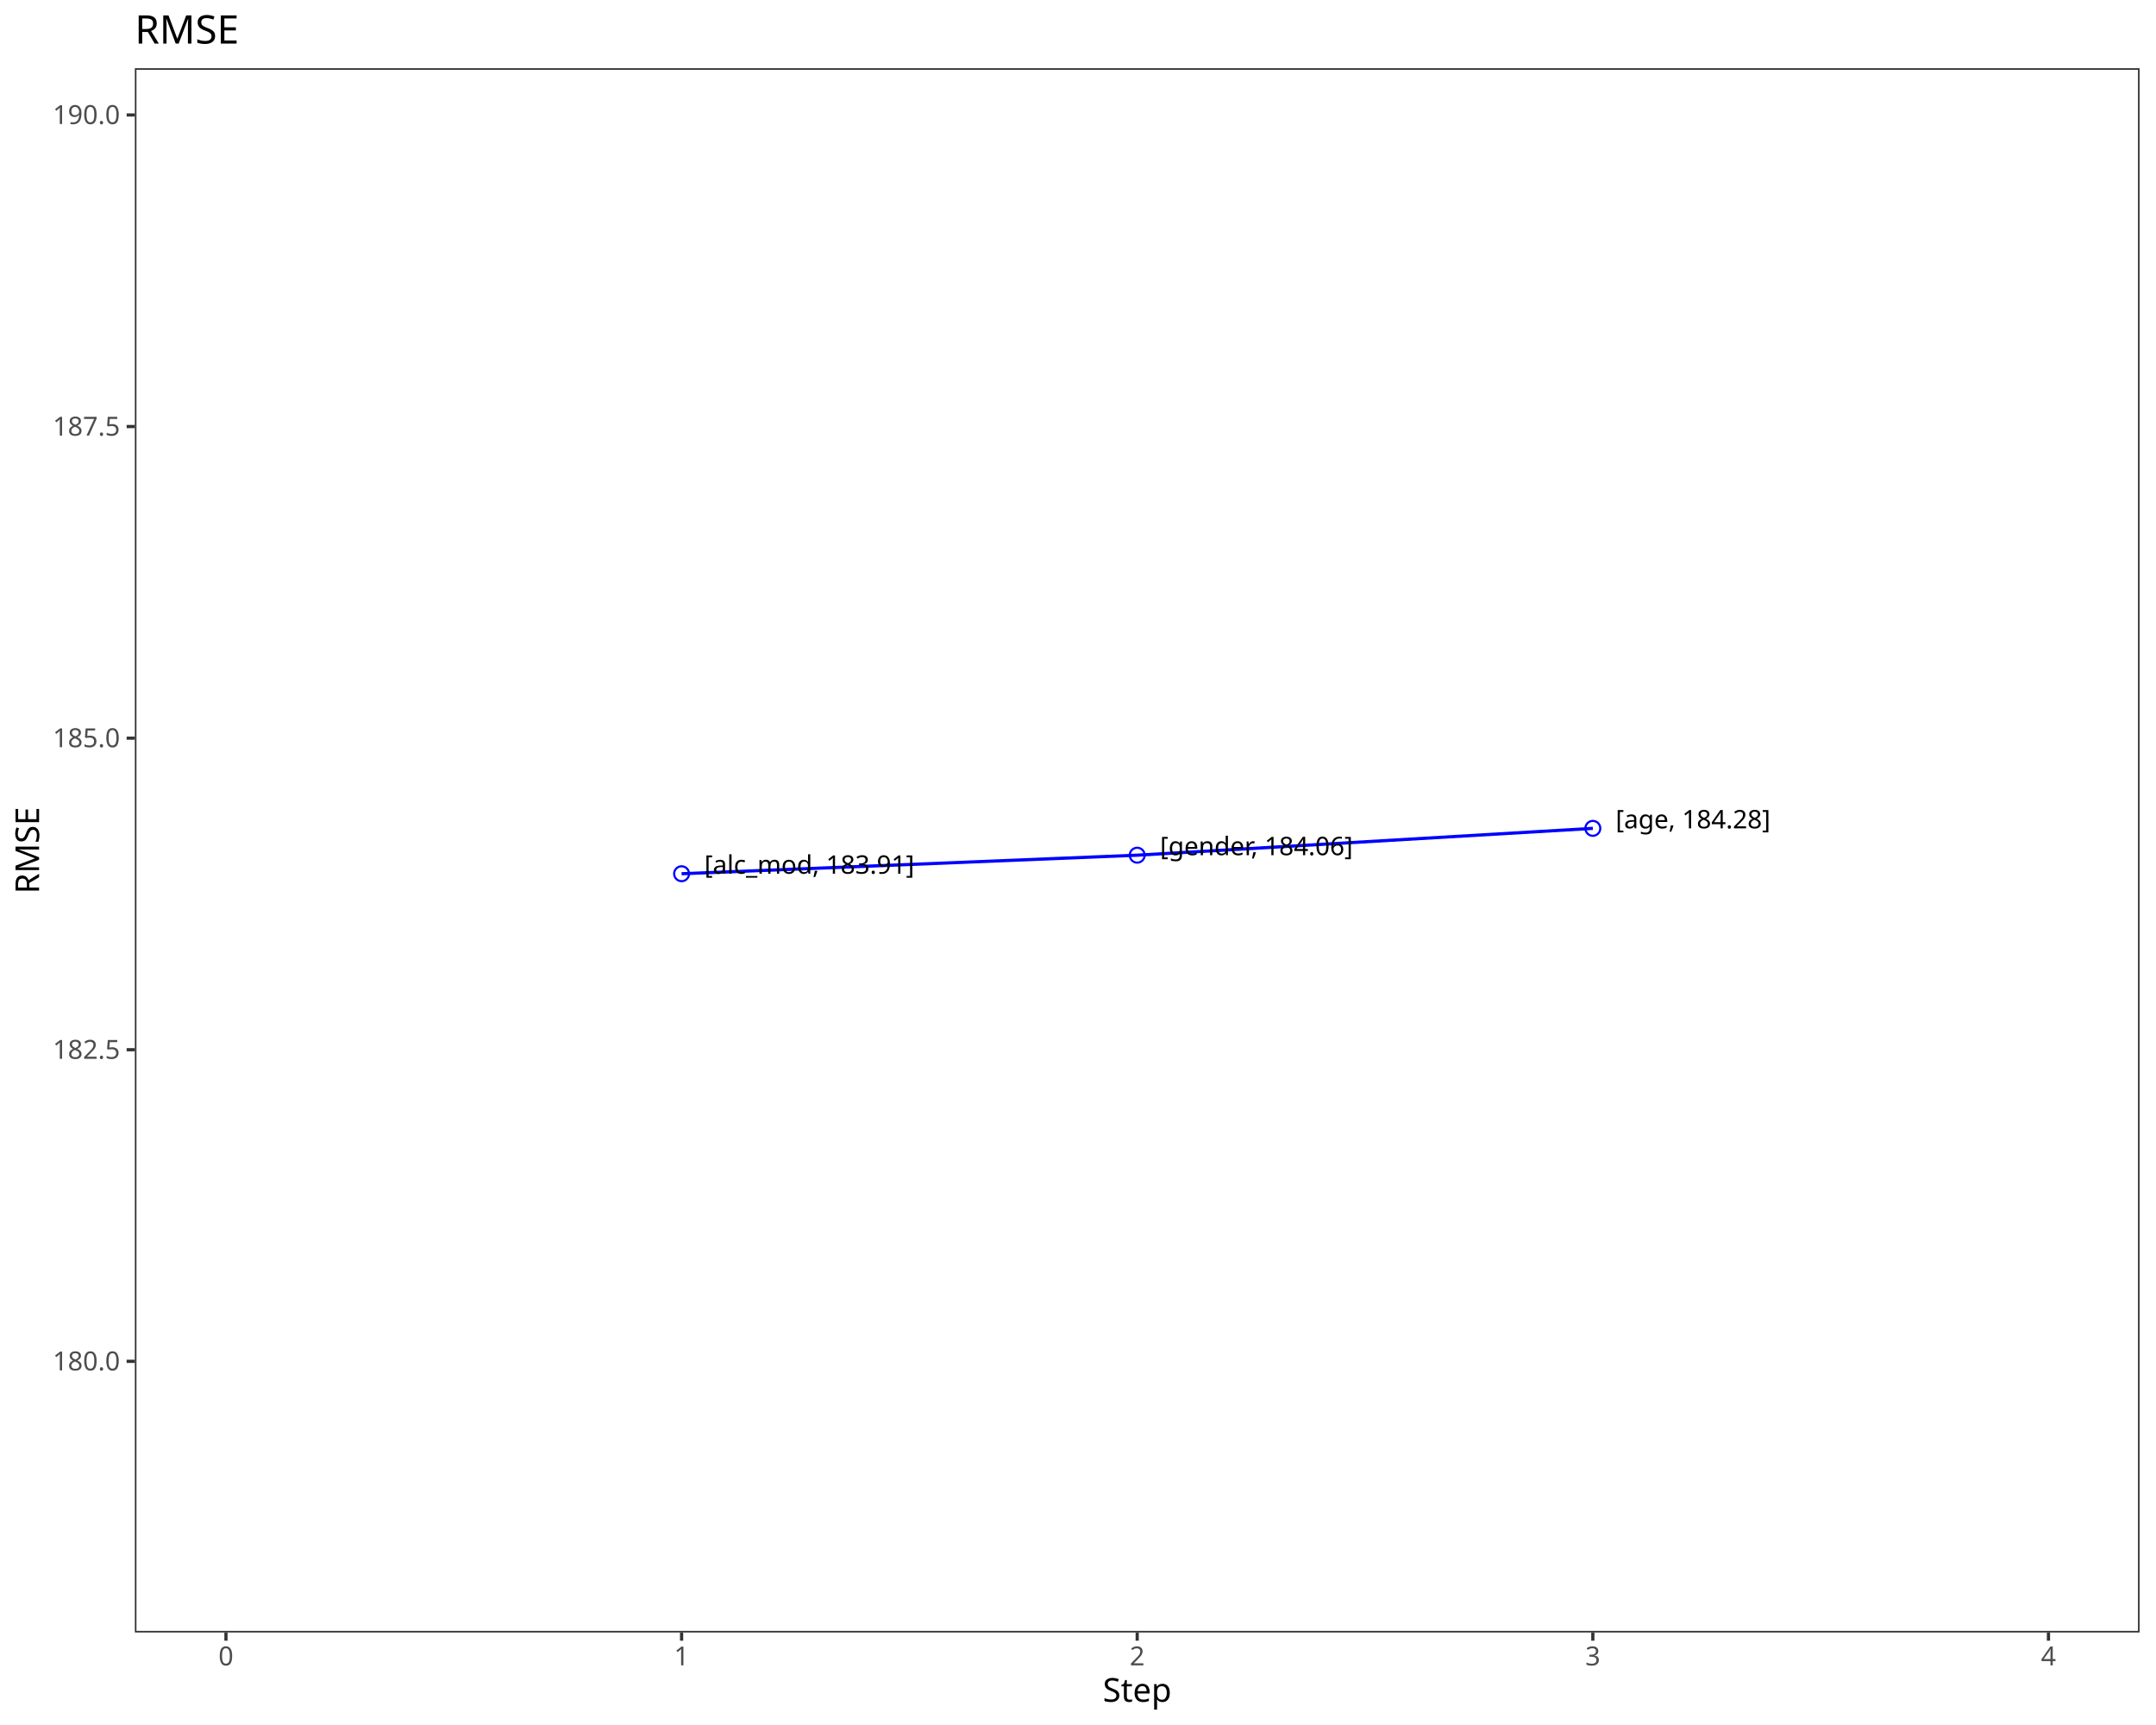
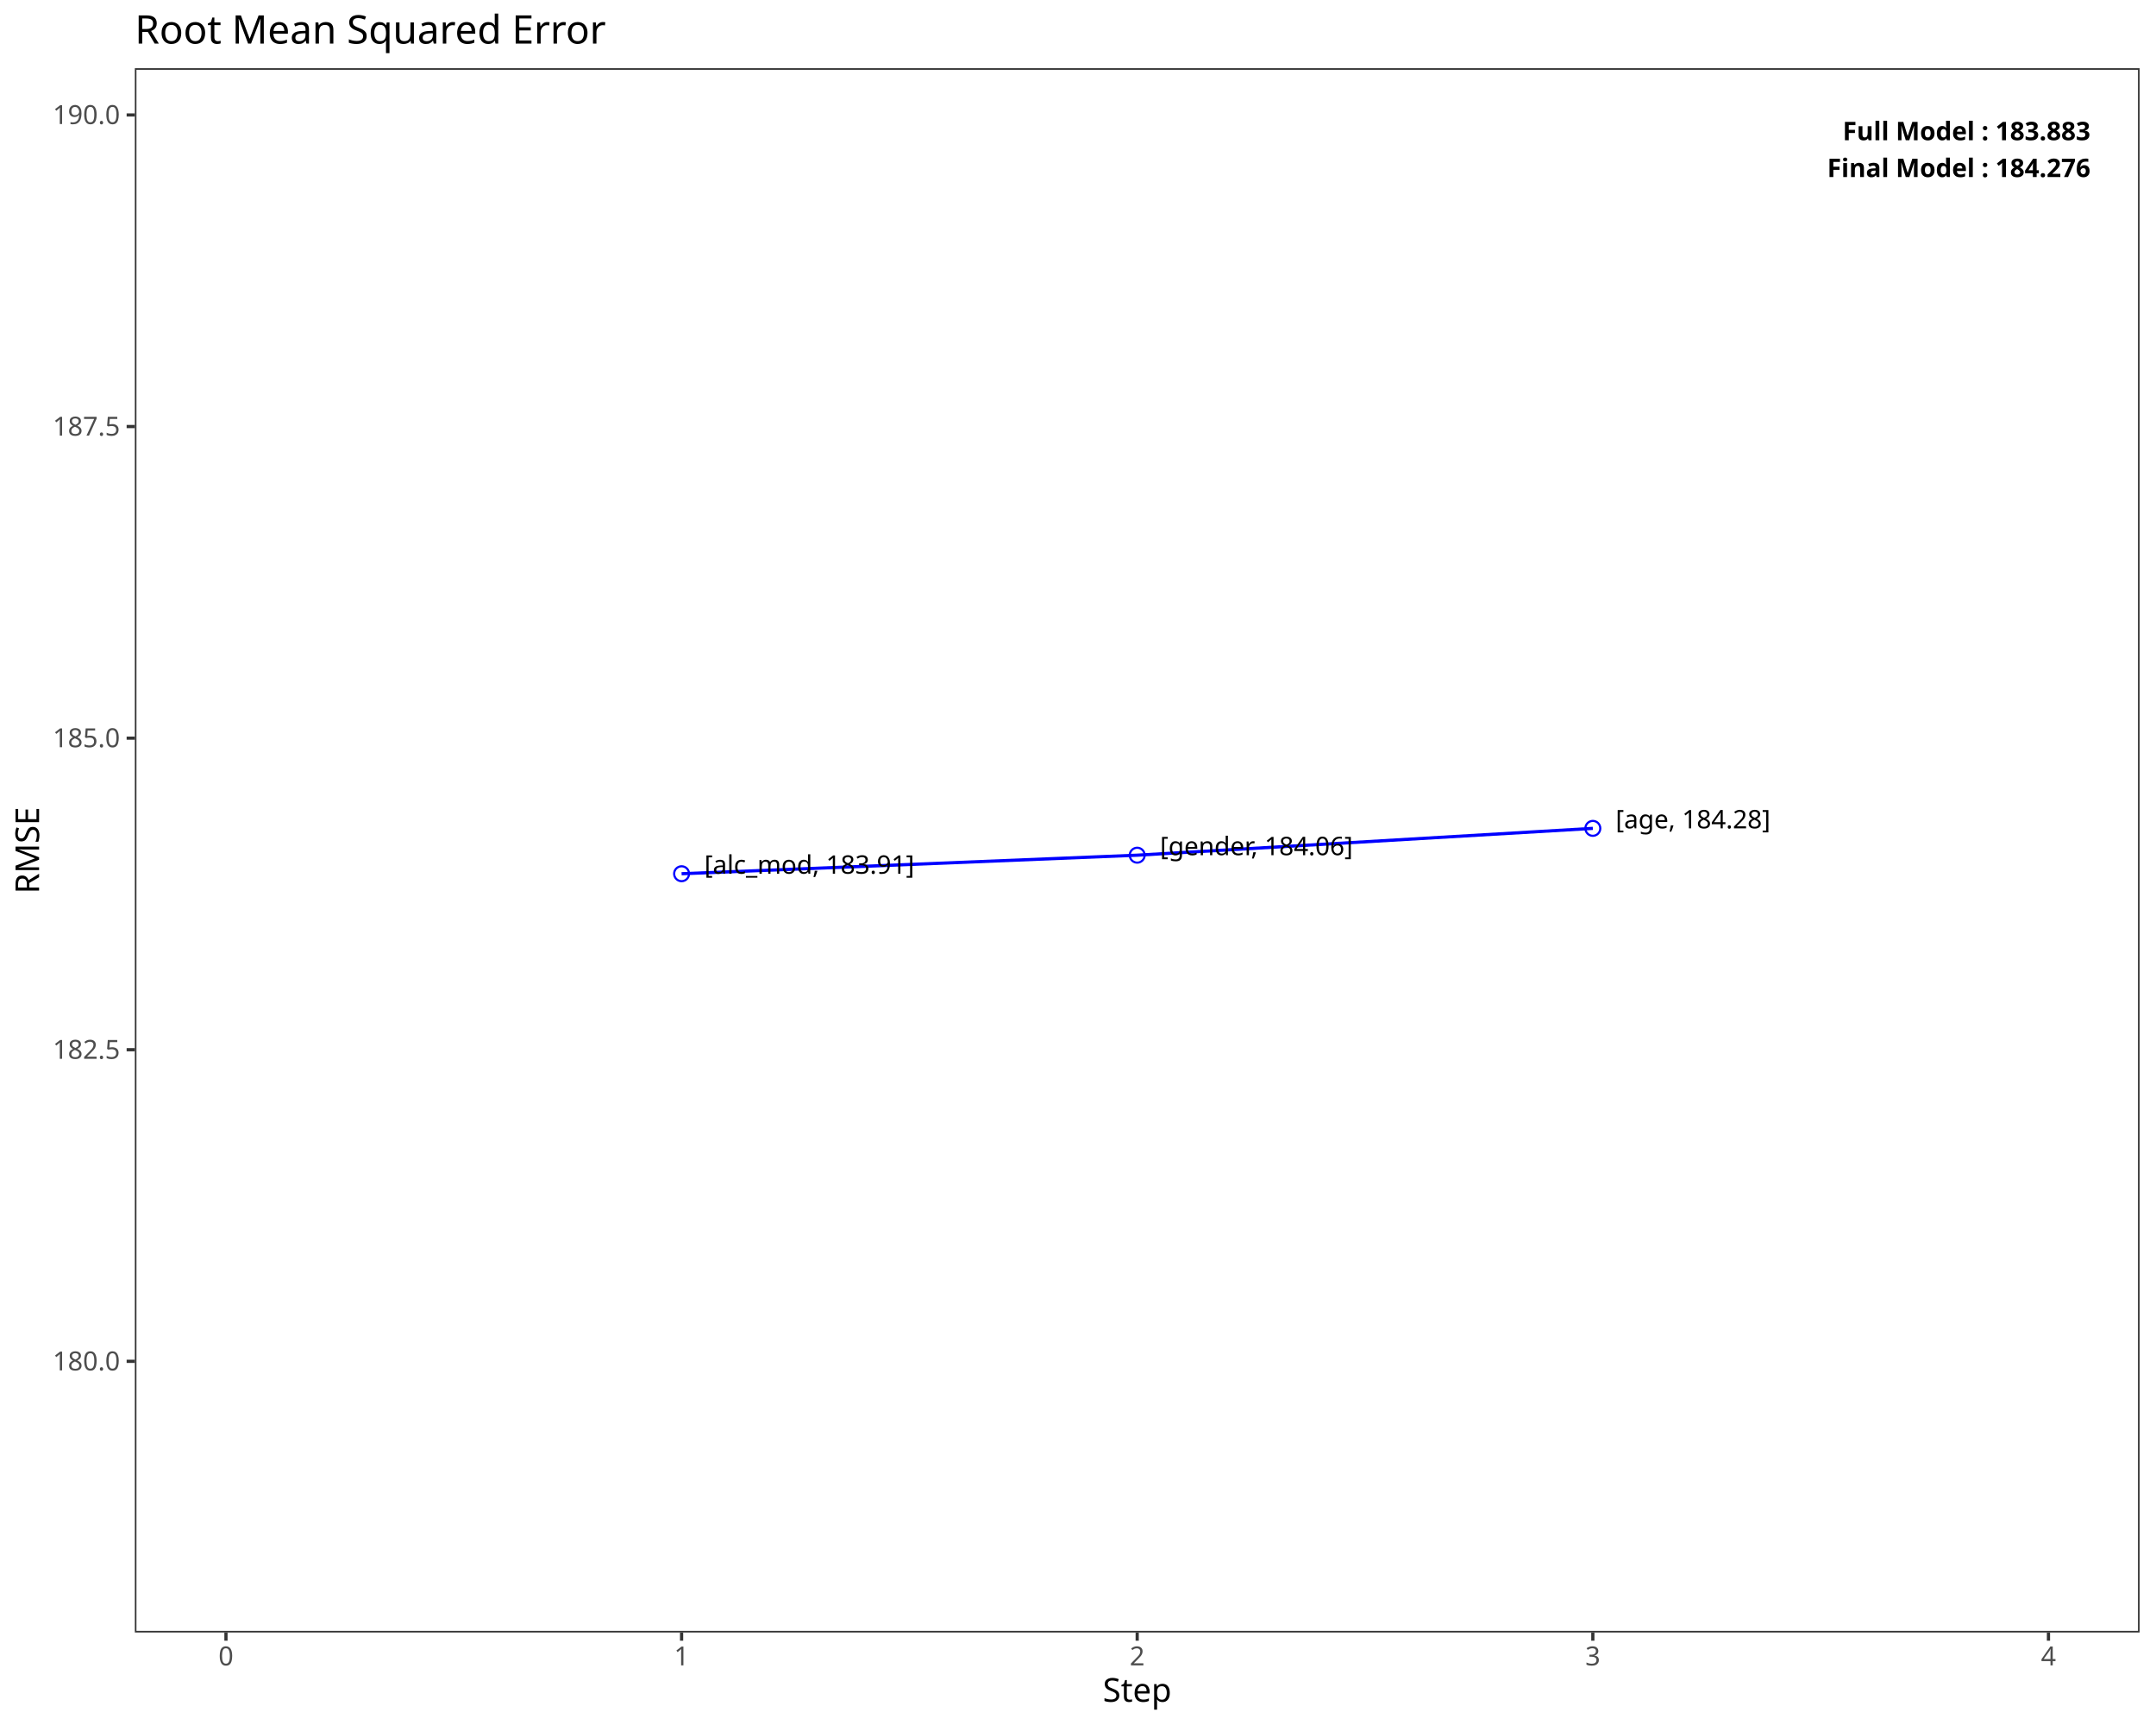
<svg xmlns="http://www.w3.org/2000/svg" class="svglite" data-engine-version="2.0" width="720.00pt" height="576.00pt" viewBox="0 0 720.00 576.00">
  <defs>
    <style type="text/css">
    .svglite line, .svglite polyline, .svglite polygon, .svglite path, .svglite rect, .svglite circle {
      fill: none;
      stroke: #000000;
      stroke-linecap: round;
      stroke-linejoin: round;
      stroke-miterlimit: 10.00;
    }
  </style>
  </defs>
  <rect width="100%" height="100%" style="stroke: none; fill: #FFFFFF;" />
  <defs>
    <clipPath id="cpMC4wMHw3MjAuMDB8MC4wMHw1NzYuMDA=">
      <rect x="0.00" y="0.00" width="720.00" height="576.00" />
    </clipPath>
  </defs>
  <g clip-path="url(#cpMC4wMHw3MjAuMDB8MC4wMHw1NzYuMDA=)">
    <rect x="0.00" y="0.00" width="720.00" height="576.00" style="stroke-width: 1.07; stroke: #FFFFFF; fill: #FFFFFF;" />
  </g>
  <defs>
    <clipPath id="cpNDUuMDN8NzE0LjUyfDIyLjc4fDU0NS4xMQ==">
      <rect x="45.03" y="22.78" width="669.49" height="522.33" />
    </clipPath>
  </defs>
  <g clip-path="url(#cpNDUuMDN8NzE0LjUyfDIyLjc4fDU0NS4xMQ==)">
    <rect x="45.03" y="22.78" width="669.49" height="522.33" style="stroke-width: 1.07; stroke: none; fill: #FFFFFF;" />
    <polyline points="227.62,291.75 379.77,285.56 531.93,276.60 " style="stroke-width: 1.07; stroke: #0000FF; stroke-linecap: butt;" />
    <circle cx="227.62" cy="291.75" r="2.49" style="stroke-width: 0.71; stroke: #0000FF;" />
    <circle cx="379.77" cy="285.56" r="2.49" style="stroke-width: 0.71; stroke: #0000FF;" />
    <circle cx="531.93" cy="276.60" r="2.49" style="stroke-width: 0.71; stroke: #0000FF;" />
    <text x="235.22" y="291.75" style="font-size: 8.54px; font-family: sans;" textLength="67.86px" lengthAdjust="spacingAndGlyphs">[alc_mod, 183.91]</text>
    <text x="387.38" y="285.56" style="font-size: 8.54px; font-family: sans;" textLength="62.17px" lengthAdjust="spacingAndGlyphs">[gender, 184.06]</text>
    <text x="539.54" y="276.60" style="font-size: 8.54px; font-family: sans;" textLength="49.84px" lengthAdjust="spacingAndGlyphs">[age, 184.28]</text>
+     <text x="698.10" y="46.82" text-anchor="end" style="font-size: 8.54px; font-weight: bold; font-family: sans;" textLength="82.09px" lengthAdjust="spacingAndGlyphs"> Full Model  : 183.883</text>
+     <text x="698.10" y="59.12" text-anchor="end" style="font-size: 8.54px; font-weight: bold; font-family: sans;" textLength="82.09px" lengthAdjust="spacingAndGlyphs">Final Model : 184.276</text>
    <rect x="45.03" y="22.78" width="669.49" height="522.33" style="stroke-width: 1.07; stroke: #333333;" />
  </g>
  <g clip-path="url(#cpMC4wMHw3MjAuMDB8MC4wMHw1NzYuMDA=)">
    <text x="40.10" y="457.59" text-anchor="end" style="font-size: 8.80px; fill: #4D4D4D; font-family: sans;" textLength="22.02px" lengthAdjust="spacingAndGlyphs">180.0</text>
    <text x="40.10" y="353.55" text-anchor="end" style="font-size: 8.80px; fill: #4D4D4D; font-family: sans;" textLength="22.02px" lengthAdjust="spacingAndGlyphs">182.5</text>
    <text x="40.10" y="249.50" text-anchor="end" style="font-size: 8.80px; fill: #4D4D4D; font-family: sans;" textLength="22.02px" lengthAdjust="spacingAndGlyphs">185.0</text>
    <text x="40.10" y="145.46" text-anchor="end" style="font-size: 8.80px; fill: #4D4D4D; font-family: sans;" textLength="22.02px" lengthAdjust="spacingAndGlyphs">187.5</text>
    <text x="40.10" y="41.42" text-anchor="end" style="font-size: 8.80px; fill: #4D4D4D; font-family: sans;" textLength="22.02px" lengthAdjust="spacingAndGlyphs">190.0</text>
    <polyline points="42.29,454.56 45.03,454.56 " style="stroke-width: 1.07; stroke: #333333; stroke-linecap: butt;" />
    <polyline points="42.29,350.52 45.03,350.52 " style="stroke-width: 1.07; stroke: #333333; stroke-linecap: butt;" />
    <polyline points="42.29,246.48 45.03,246.48 " style="stroke-width: 1.07; stroke: #333333; stroke-linecap: butt;" />
    <polyline points="42.29,142.43 45.03,142.43 " style="stroke-width: 1.07; stroke: #333333; stroke-linecap: butt;" />
    <polyline points="42.29,38.39 45.03,38.39 " style="stroke-width: 1.07; stroke: #333333; stroke-linecap: butt;" />
    <polyline points="75.46,547.85 75.46,545.11 " style="stroke-width: 1.07; stroke: #333333; stroke-linecap: butt;" />
    <polyline points="227.62,547.85 227.62,545.11 " style="stroke-width: 1.07; stroke: #333333; stroke-linecap: butt;" />
    <polyline points="379.77,547.85 379.77,545.11 " style="stroke-width: 1.07; stroke: #333333; stroke-linecap: butt;" />
    <polyline points="531.93,547.85 531.93,545.11 " style="stroke-width: 1.07; stroke: #333333; stroke-linecap: butt;" />
    <polyline points="684.09,547.85 684.09,545.11 " style="stroke-width: 1.07; stroke: #333333; stroke-linecap: butt;" />
    <text x="75.46" y="556.10" text-anchor="middle" style="font-size: 8.80px; fill: #4D4D4D; font-family: sans;" textLength="4.89px" lengthAdjust="spacingAndGlyphs">0</text>
    <text x="227.62" y="556.10" text-anchor="middle" style="font-size: 8.80px; fill: #4D4D4D; font-family: sans;" textLength="4.89px" lengthAdjust="spacingAndGlyphs">1</text>
    <text x="379.77" y="556.10" text-anchor="middle" style="font-size: 8.80px; fill: #4D4D4D; font-family: sans;" textLength="4.89px" lengthAdjust="spacingAndGlyphs">2</text>
    <text x="531.93" y="556.10" text-anchor="middle" style="font-size: 8.80px; fill: #4D4D4D; font-family: sans;" textLength="4.89px" lengthAdjust="spacingAndGlyphs">3</text>
    <text x="684.09" y="556.10" text-anchor="middle" style="font-size: 8.80px; fill: #4D4D4D; font-family: sans;" textLength="4.89px" lengthAdjust="spacingAndGlyphs">4</text>
    <text x="379.77" y="568.24" text-anchor="middle" style="font-size: 11.00px; font-family: sans;" textLength="22.63px" lengthAdjust="spacingAndGlyphs">Step</text>
    <text transform="translate(13.05,283.95) rotate(-90)" text-anchor="middle" style="font-size: 11.00px; font-family: sans;" textLength="31.79px" lengthAdjust="spacingAndGlyphs">RMSE</text>
-     <text x="45.03" y="14.56" style="font-size: 13.20px; font-family: sans;" textLength="38.15px" lengthAdjust="spacingAndGlyphs">RMSE</text>
+     <text x="45.03" y="14.56" style="font-size: 13.20px; font-family: sans;" textLength="151.16px" lengthAdjust="spacingAndGlyphs">Root Mean Squared Error</text>
  </g>
</svg>
